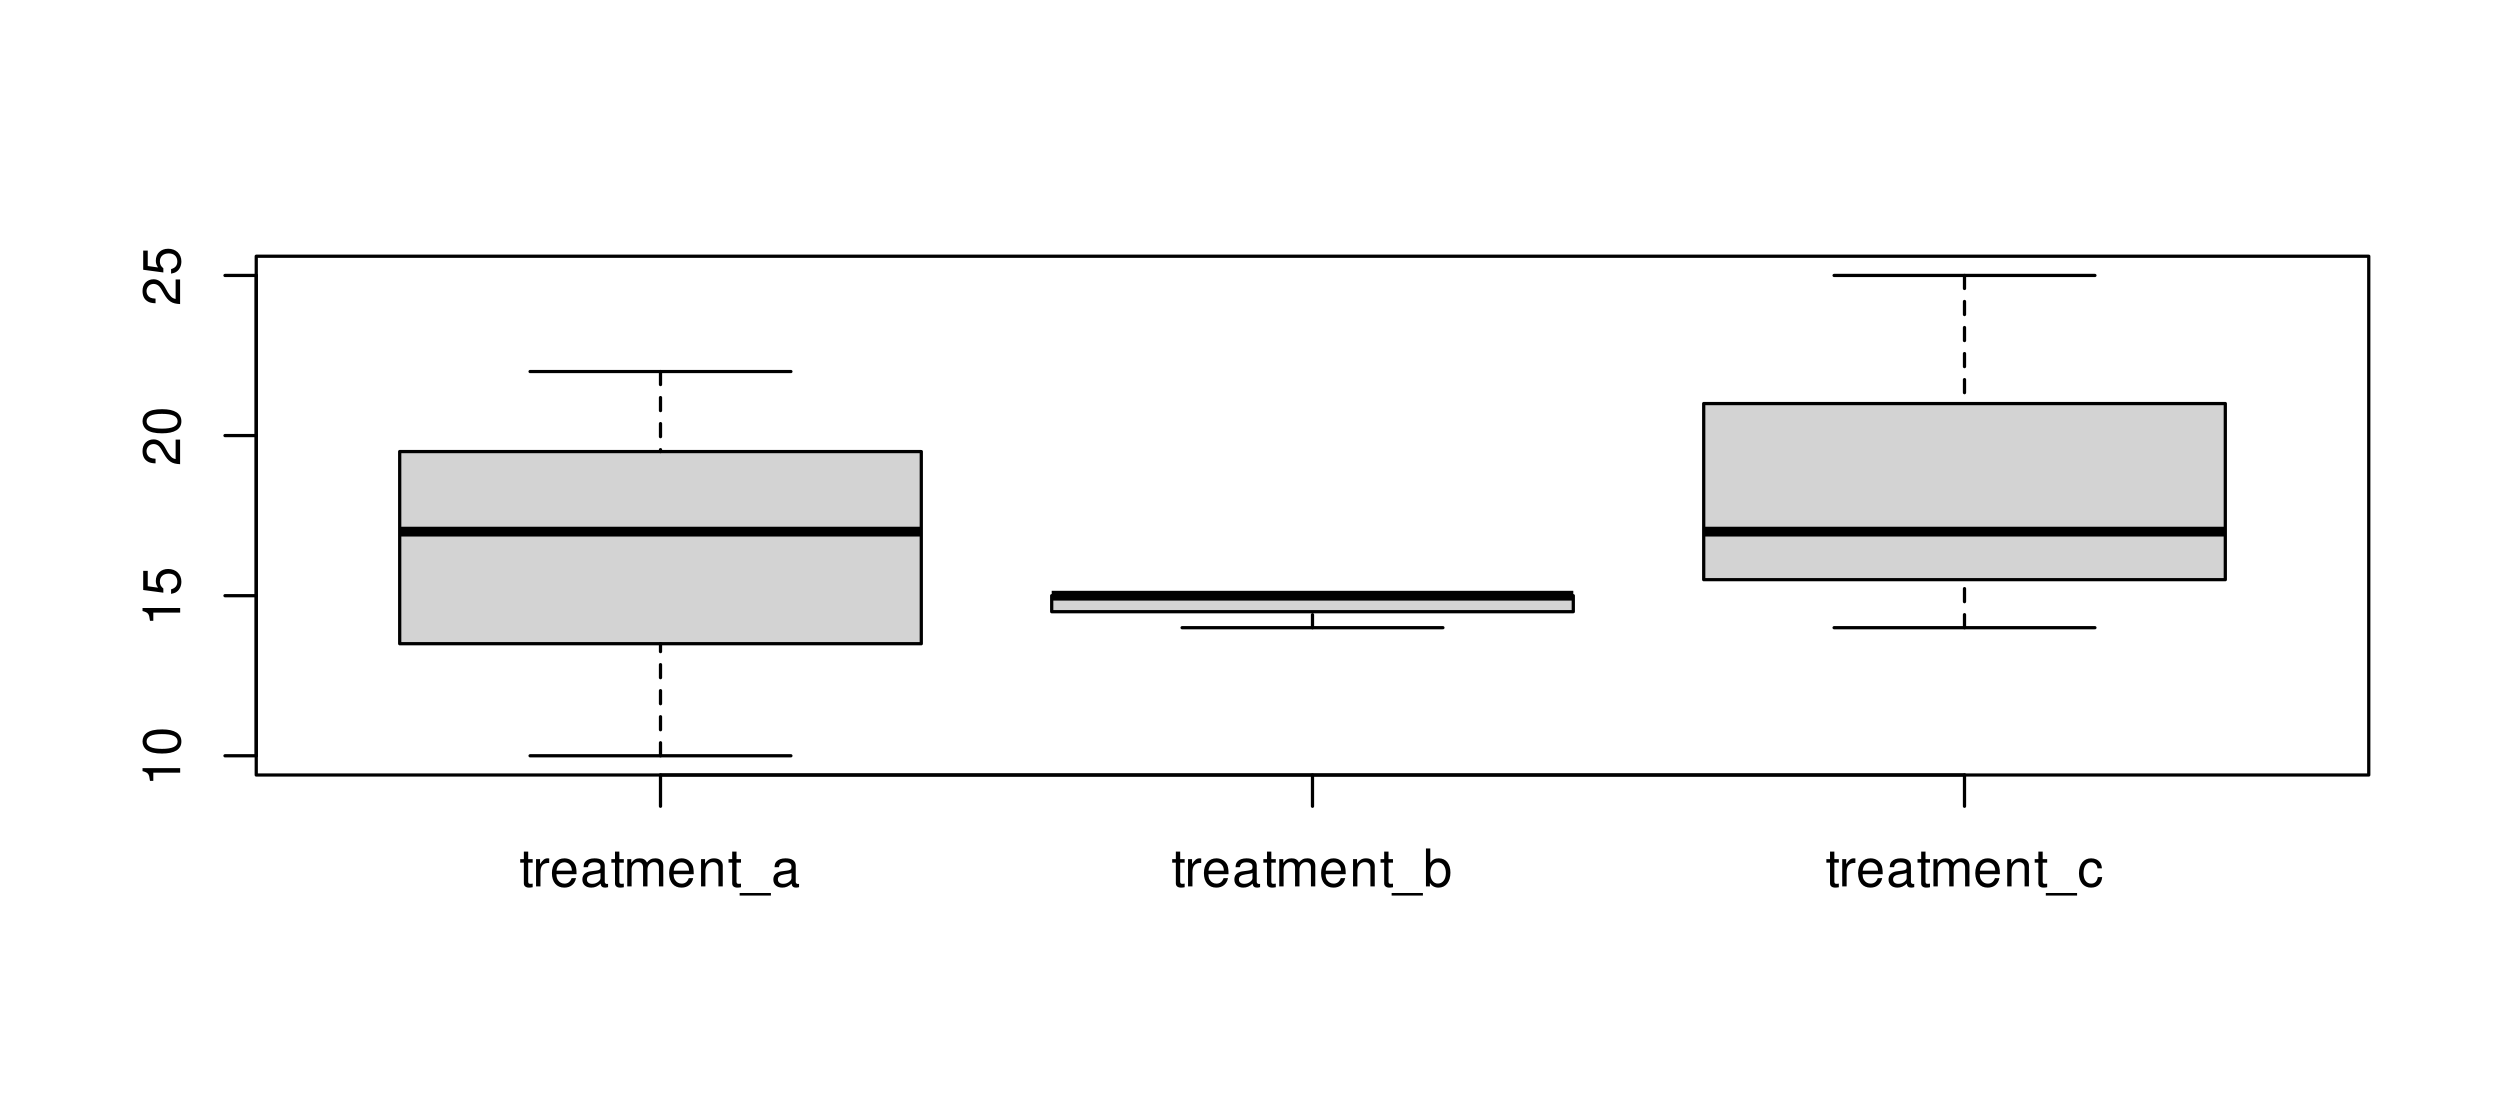
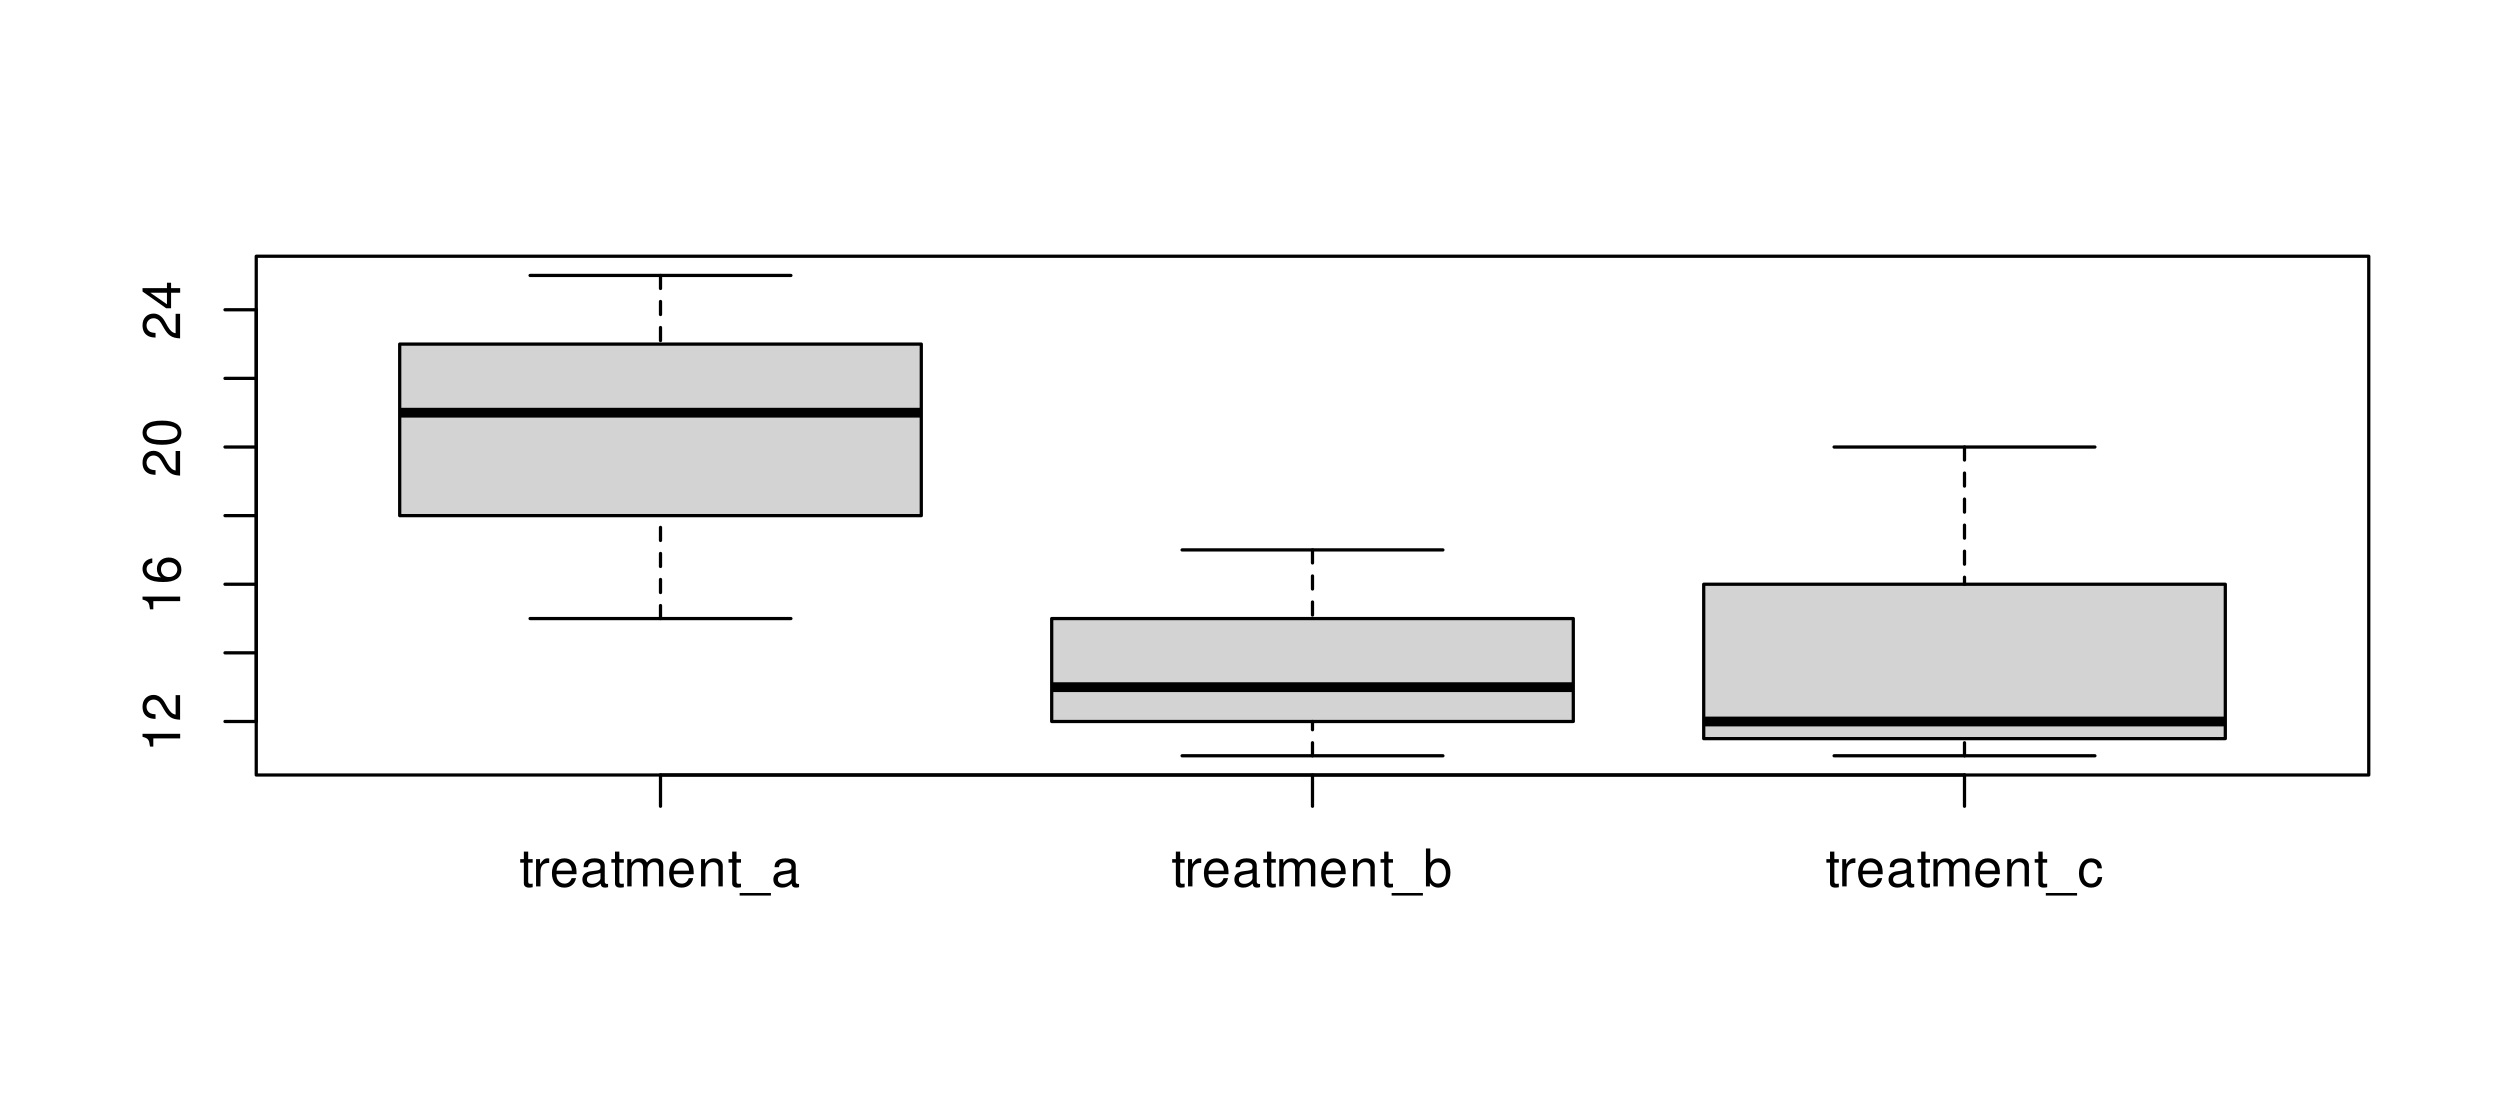
<svg xmlns="http://www.w3.org/2000/svg" xmlns:xlink="http://www.w3.org/1999/xlink" width="576pt" height="252pt" viewBox="0 0 576 252" version="1.1">
  <defs>
    <g>
      <symbol overflow="visible" id="glyph0-0">
        <path style="stroke:none;" d="" />
      </symbol>
      <symbol overflow="visible" id="glyph0-1">
        <path style="stroke:none;" d="M 3.047 -6.281 L 2.016 -6.281 L 2.016 -8.016 L 1.016 -8.016 L 1.016 -6.281 L 0.172 -6.281 L 0.172 -5.469 L 1.016 -5.469 L 1.016 -0.719 C 1.016 -0.078 1.453 0.281 2.234 0.281 C 2.5 0.281 2.719 0.25 3.047 0.188 L 3.047 -0.641 C 2.906 -0.609 2.766 -0.594 2.562 -0.594 C 2.141 -0.594 2.016 -0.719 2.016 -1.156 L 2.016 -5.469 L 3.047 -5.469 Z M 3.047 -6.281 " />
      </symbol>
      <symbol overflow="visible" id="glyph0-2">
        <path style="stroke:none;" d="M 0.828 -6.281 L 0.828 0 L 1.844 0 L 1.844 -3.266 C 1.844 -4.781 2.469 -5.453 3.859 -5.406 L 3.859 -6.438 C 3.688 -6.453 3.594 -6.469 3.469 -6.469 C 2.812 -6.469 2.328 -6.078 1.75 -5.141 L 1.75 -6.281 Z M 0.828 -6.281 " />
      </symbol>
      <symbol overflow="visible" id="glyph0-3">
        <path style="stroke:none;" d="M 6.156 -2.812 C 6.156 -3.766 6.078 -4.344 5.906 -4.812 C 5.5 -5.844 4.531 -6.469 3.359 -6.469 C 1.609 -6.469 0.484 -5.141 0.484 -3.062 C 0.484 -0.984 1.562 0.281 3.344 0.281 C 4.781 0.281 5.766 -0.547 6.031 -1.906 L 5.016 -1.906 C 4.734 -1.078 4.172 -0.641 3.375 -0.641 C 2.734 -0.641 2.203 -0.938 1.859 -1.469 C 1.625 -1.828 1.531 -2.188 1.531 -2.812 Z M 1.547 -3.625 C 1.625 -4.781 2.344 -5.547 3.344 -5.547 C 4.375 -5.547 5.078 -4.75 5.078 -3.625 Z M 1.547 -3.625 " />
      </symbol>
      <symbol overflow="visible" id="glyph0-4">
        <path style="stroke:none;" d="M 6.422 -0.594 C 6.312 -0.562 6.266 -0.562 6.203 -0.562 C 5.859 -0.562 5.656 -0.75 5.656 -1.062 L 5.656 -4.75 C 5.656 -5.875 4.844 -6.469 3.297 -6.469 C 2.375 -6.469 1.641 -6.203 1.219 -5.734 C 0.922 -5.406 0.797 -5.047 0.781 -4.422 L 1.781 -4.422 C 1.875 -5.203 2.328 -5.547 3.266 -5.547 C 4.172 -5.547 4.672 -5.203 4.672 -4.609 L 4.672 -4.344 C 4.656 -3.906 4.438 -3.75 3.625 -3.641 C 2.203 -3.469 1.984 -3.422 1.609 -3.266 C 0.875 -2.953 0.5 -2.406 0.5 -1.578 C 0.5 -0.438 1.297 0.281 2.562 0.281 C 3.359 0.281 4 0 4.703 -0.641 C 4.781 0 5.094 0.281 5.734 0.281 C 5.953 0.281 6.078 0.25 6.422 0.172 Z M 4.672 -1.984 C 4.672 -1.641 4.578 -1.438 4.266 -1.156 C 3.859 -0.797 3.375 -0.594 2.781 -0.594 C 2 -0.594 1.547 -0.969 1.547 -1.609 C 1.547 -2.266 1.984 -2.609 3.062 -2.766 C 4.125 -2.906 4.328 -2.953 4.672 -3.109 Z M 4.672 -1.984 " />
      </symbol>
      <symbol overflow="visible" id="glyph0-5">
        <path style="stroke:none;" d="M 0.844 -6.281 L 0.844 0 L 1.844 0 L 1.844 -3.953 C 1.844 -4.859 2.516 -5.594 3.328 -5.594 C 4.062 -5.594 4.484 -5.141 4.484 -4.328 L 4.484 0 L 5.5 0 L 5.5 -3.953 C 5.5 -4.859 6.156 -5.594 6.969 -5.594 C 7.703 -5.594 8.141 -5.125 8.141 -4.328 L 8.141 0 L 9.141 0 L 9.141 -4.719 C 9.141 -5.844 8.5 -6.469 7.312 -6.469 C 6.484 -6.469 5.969 -6.219 5.391 -5.516 C 5.016 -6.188 4.516 -6.469 3.703 -6.469 C 2.859 -6.469 2.297 -6.156 1.766 -5.406 L 1.766 -6.281 Z M 0.844 -6.281 " />
      </symbol>
      <symbol overflow="visible" id="glyph0-6">
        <path style="stroke:none;" d="M 0.844 -6.281 L 0.844 0 L 1.844 0 L 1.844 -3.469 C 1.844 -4.75 2.516 -5.594 3.547 -5.594 C 4.344 -5.594 4.844 -5.109 4.844 -4.359 L 4.844 0 L 5.844 0 L 5.844 -4.75 C 5.844 -5.797 5.062 -6.469 3.859 -6.469 C 2.922 -6.469 2.312 -6.109 1.766 -5.234 L 1.766 -6.281 Z M 0.844 -6.281 " />
      </symbol>
      <symbol overflow="visible" id="glyph0-7">
        <path style="stroke:none;" d="M 6.938 1.516 L -0.266 1.516 L -0.266 2.109 L 6.938 2.109 Z M 6.938 1.516 " />
      </symbol>
      <symbol overflow="visible" id="glyph0-8">
        <path style="stroke:none;" d="M 0.641 -8.75 L 0.641 0 L 1.547 0 L 1.547 -0.797 C 2.031 -0.078 2.656 0.281 3.547 0.281 C 5.203 0.281 6.281 -1.078 6.281 -3.172 C 6.281 -5.203 5.25 -6.469 3.594 -6.469 C 2.719 -6.469 2.109 -6.141 1.641 -5.438 L 1.641 -8.75 Z M 3.391 -5.531 C 4.516 -5.531 5.234 -4.562 5.234 -3.062 C 5.234 -1.625 4.484 -0.656 3.391 -0.656 C 2.328 -0.656 1.641 -1.625 1.641 -3.094 C 1.641 -4.578 2.328 -5.531 3.391 -5.531 Z M 3.391 -5.531 " />
      </symbol>
      <symbol overflow="visible" id="glyph0-9">
        <path style="stroke:none;" d="M 5.656 -4.172 C 5.609 -4.781 5.469 -5.188 5.234 -5.531 C 4.797 -6.125 4.047 -6.469 3.172 -6.469 C 1.469 -6.469 0.375 -5.125 0.375 -3.031 C 0.375 -1.016 1.453 0.281 3.156 0.281 C 4.656 0.281 5.609 -0.625 5.719 -2.156 L 4.719 -2.156 C 4.547 -1.156 4.031 -0.641 3.188 -0.641 C 2.078 -0.641 1.422 -1.547 1.422 -3.031 C 1.422 -4.609 2.062 -5.547 3.156 -5.547 C 4 -5.547 4.531 -5.047 4.641 -4.172 Z M 5.656 -4.172 " />
      </symbol>
      <symbol overflow="visible" id="glyph1-0">
        <path style="stroke:none;" d="" />
      </symbol>
      <symbol overflow="visible" id="glyph1-1">
        <path style="stroke:none;" d="M -6.188 -3.109 L 0 -3.109 L 0 -4.156 L -8.672 -4.156 L -8.672 -3.469 C -7.344 -3.094 -7.156 -2.859 -6.953 -1.219 L -6.188 -1.219 Z M -6.188 -3.109 " />
      </symbol>
      <symbol overflow="visible" id="glyph1-2">
+         <path style="stroke:none;" d="M -1.047 -6.078 L -1.047 -1.594 C -1.766 -1.703 -2.219 -2.094 -2.859 -3.125 L -3.531 -4.328 C -4.188 -5.516 -5.078 -6.125 -6.141 -6.125 C -6.859 -6.125 -7.531 -5.844 -8 -5.344 C -8.453 -4.844 -8.672 -4.219 -8.672 -3.406 C -8.672 -2.328 -8.297 -1.531 -7.547 -1.062 C -7.094 -0.75 -6.547 -0.625 -5.672 -0.594 L -5.672 -1.656 C -6.266 -1.688 -6.609 -1.766 -6.906 -1.906 C -7.422 -2.188 -7.75 -2.734 -7.75 -3.375 C -7.75 -4.328 -7.062 -5.047 -6.125 -5.047 C -5.422 -5.047 -4.828 -4.656 -4.391 -3.906 L -3.75 -2.797 C -2.719 -1.016 -1.906 -0.5 -0.016 -0.406 L -0.016 -6.078 Z M -1.047 -6.078 " />
+       </symbol>
+       <symbol overflow="visible" id="glyph1-3">
+         <path style="stroke:none;" d="M -6.422 -5.969 C -7.844 -5.766 -8.672 -4.859 -8.672 -3.562 C -8.672 -2.625 -8.219 -1.781 -7.438 -1.281 C -6.594 -0.75 -5.531 -0.516 -3.953 -0.516 C -2.5 -0.516 -1.578 -0.719 -0.797 -1.234 C -0.094 -1.688 0.281 -2.438 0.281 -3.375 C 0.281 -4.984 -0.938 -6.156 -2.625 -6.156 C -4.219 -6.156 -5.359 -5.078 -5.359 -3.547 C -5.359 -2.719 -5.047 -2.047 -4.406 -1.594 C -6.547 -1.609 -7.734 -2.281 -7.734 -3.484 C -7.734 -4.234 -7.266 -4.75 -6.422 -4.922 Z M -4.422 -3.422 C -4.422 -4.438 -3.703 -5.078 -2.547 -5.078 C -1.453 -5.078 -0.656 -4.359 -0.656 -3.391 C -0.656 -2.406 -1.484 -1.656 -2.594 -1.656 C -3.672 -1.656 -4.422 -2.375 -4.422 -3.422 Z M -4.422 -3.422 " />
+       </symbol>
+       <symbol overflow="visible" id="glyph1-4">
        <path style="stroke:none;" d="M -8.672 -3.297 C -8.672 -2.516 -8.312 -1.781 -7.734 -1.344 C -6.953 -0.797 -5.812 -0.516 -4.203 -0.516 C -1.266 -0.516 0.281 -1.469 0.281 -3.297 C 0.281 -5.094 -1.266 -6.078 -4.125 -6.078 C -5.812 -6.078 -6.938 -5.812 -7.734 -5.25 C -8.328 -4.812 -8.672 -4.109 -8.672 -3.297 Z M -7.734 -3.297 C -7.734 -4.438 -6.578 -5 -4.219 -5 C -1.75 -5 -0.594 -4.453 -0.594 -3.281 C -0.594 -2.156 -1.797 -1.594 -4.188 -1.594 C -6.578 -1.594 -7.734 -2.156 -7.734 -3.297 Z M -7.734 -3.297 " />
      </symbol>
-       <symbol overflow="visible" id="glyph1-3">
-         <path style="stroke:none;" d="M -8.516 -5.719 L -8.516 -1.312 L -3.875 -0.688 L -3.875 -1.656 C -4.469 -2.141 -4.672 -2.562 -4.672 -3.234 C -4.672 -4.375 -3.891 -5.078 -2.625 -5.078 C -1.406 -5.078 -0.656 -4.375 -0.656 -3.219 C -0.656 -2.297 -1.125 -1.734 -2.094 -1.469 L -2.094 -0.422 C -1.391 -0.562 -1.062 -0.688 -0.75 -0.938 C -0.094 -1.422 0.281 -2.281 0.281 -3.234 C 0.281 -4.953 -0.969 -6.156 -2.766 -6.156 C -4.453 -6.156 -5.609 -5.047 -5.609 -3.406 C -5.609 -2.812 -5.453 -2.328 -5.094 -1.844 L -7.469 -2.172 L -7.469 -5.719 Z M -8.516 -5.719 " />
-       </symbol>
-       <symbol overflow="visible" id="glyph1-4">
-         <path style="stroke:none;" d="M -1.047 -6.078 L -1.047 -1.594 C -1.766 -1.703 -2.219 -2.094 -2.859 -3.125 L -3.531 -4.328 C -4.188 -5.516 -5.078 -6.125 -6.141 -6.125 C -6.859 -6.125 -7.531 -5.844 -8 -5.344 C -8.453 -4.844 -8.672 -4.219 -8.672 -3.406 C -8.672 -2.328 -8.297 -1.531 -7.547 -1.062 C -7.094 -0.75 -6.547 -0.625 -5.672 -0.594 L -5.672 -1.656 C -6.266 -1.688 -6.609 -1.766 -6.906 -1.906 C -7.422 -2.188 -7.75 -2.734 -7.75 -3.375 C -7.75 -4.328 -7.062 -5.047 -6.125 -5.047 C -5.422 -5.047 -4.828 -4.656 -4.391 -3.906 L -3.75 -2.797 C -2.719 -1.016 -1.906 -0.5 -0.016 -0.406 L -0.016 -6.078 Z M -1.047 -6.078 " />
+       <symbol overflow="visible" id="glyph1-5">
+         <path style="stroke:none;" d="M -2.094 -3.922 L 0 -3.922 L 0 -4.984 L -2.094 -4.984 L -2.094 -6.234 L -3.047 -6.234 L -3.047 -4.984 L -8.672 -4.984 L -8.672 -4.203 L -3.219 -0.344 L -2.094 -0.344 Z M -3.047 -3.922 L -3.047 -1.266 L -6.875 -3.922 Z M -3.047 -3.922 " />
      </symbol>
    </g>
  </defs>
  <g id="surface121">
    <rect x="0" y="0" width="576" height="252" style="fill:rgb(100%,100%,100%);fill-opacity:1;stroke:none;" />
-     <path style=" stroke:none;fill-rule:nonzero;fill:rgb(82.745%,82.745%,82.745%);fill-opacity:1;" d="M 92.09 148.312 L 212.266 148.312 L 212.266 104.043 L 92.09 104.043 Z M 92.09 148.312 " />
-     <path style="fill:none;stroke-width:2.25;stroke-linecap:butt;stroke-linejoin:round;stroke:rgb(0%,0%,0%);stroke-opacity:1;stroke-miterlimit:10;" d="M 92.09 122.488 L 212.266 122.488 " />
-     <path style="fill:none;stroke-width:0.75;stroke-linecap:round;stroke-linejoin:round;stroke:rgb(0%,0%,0%);stroke-opacity:1;stroke-dasharray:3,3;stroke-miterlimit:10;" d="M 152.18 174.133 L 152.18 148.312 " />
-     <path style="fill:none;stroke-width:0.75;stroke-linecap:round;stroke-linejoin:round;stroke:rgb(0%,0%,0%);stroke-opacity:1;stroke-dasharray:3,3;stroke-miterlimit:10;" d="M 152.18 85.602 L 152.18 104.043 " />
-     <path style="fill:none;stroke-width:0.75;stroke-linecap:round;stroke-linejoin:round;stroke:rgb(0%,0%,0%);stroke-opacity:1;stroke-miterlimit:10;" d="M 122.133 174.133 L 182.223 174.133 " />
-     <path style="fill:none;stroke-width:0.75;stroke-linecap:round;stroke-linejoin:round;stroke:rgb(0%,0%,0%);stroke-opacity:1;stroke-miterlimit:10;" d="M 122.133 85.602 L 182.223 85.602 " />
-     <path style="fill:none;stroke-width:0.75;stroke-linecap:round;stroke-linejoin:round;stroke:rgb(0%,0%,0%);stroke-opacity:1;stroke-miterlimit:10;" d="M 92.09 148.312 L 212.266 148.312 L 212.266 104.043 L 92.09 104.043 Z M 92.09 148.312 " />
-     <path style=" stroke:none;fill-rule:nonzero;fill:rgb(82.745%,82.745%,82.745%);fill-opacity:1;" d="M 242.312 140.934 L 362.488 140.934 L 362.488 137.246 L 242.312 137.246 Z M 242.312 140.934 " />
-     <path style="fill:none;stroke-width:2.25;stroke-linecap:butt;stroke-linejoin:round;stroke:rgb(0%,0%,0%);stroke-opacity:1;stroke-miterlimit:10;" d="M 242.312 137.246 L 362.488 137.246 " />
-     <path style="fill:none;stroke-width:0.75;stroke-linecap:round;stroke-linejoin:round;stroke:rgb(0%,0%,0%);stroke-opacity:1;stroke-dasharray:3,3;stroke-miterlimit:10;" d="M 302.398 144.621 L 302.398 140.934 " />
-     <path style="fill:none;stroke-width:0.75;stroke-linecap:round;stroke-linejoin:round;stroke:rgb(0%,0%,0%);stroke-opacity:1;stroke-dasharray:3,3;stroke-miterlimit:10;" d="M 302.398 137.246 L 302.398 137.246 " />
-     <path style="fill:none;stroke-width:0.75;stroke-linecap:round;stroke-linejoin:round;stroke:rgb(0%,0%,0%);stroke-opacity:1;stroke-miterlimit:10;" d="M 272.355 144.621 L 332.445 144.621 " />
-     <path style="fill:none;stroke-width:0.75;stroke-linecap:round;stroke-linejoin:round;stroke:rgb(0%,0%,0%);stroke-opacity:1;stroke-miterlimit:10;" d="M 272.355 137.246 L 332.445 137.246 " />
-     <path style="fill:none;stroke-width:0.75;stroke-linecap:round;stroke-linejoin:round;stroke:rgb(0%,0%,0%);stroke-opacity:1;stroke-miterlimit:10;" d="M 242.312 140.934 L 362.488 140.934 L 362.488 137.246 L 242.312 137.246 Z M 242.312 140.934 " />
-     <path style=" stroke:none;fill-rule:nonzero;fill:rgb(82.745%,82.745%,82.745%);fill-opacity:1;" d="M 392.535 133.555 L 512.711 133.555 L 512.711 92.977 L 392.535 92.977 Z M 392.535 133.555 " />
-     <path style="fill:none;stroke-width:2.25;stroke-linecap:butt;stroke-linejoin:round;stroke:rgb(0%,0%,0%);stroke-opacity:1;stroke-miterlimit:10;" d="M 392.535 122.488 L 512.711 122.488 " />
-     <path style="fill:none;stroke-width:0.75;stroke-linecap:round;stroke-linejoin:round;stroke:rgb(0%,0%,0%);stroke-opacity:1;stroke-dasharray:3,3;stroke-miterlimit:10;" d="M 452.621 144.621 L 452.621 133.555 " />
-     <path style="fill:none;stroke-width:0.75;stroke-linecap:round;stroke-linejoin:round;stroke:rgb(0%,0%,0%);stroke-opacity:1;stroke-dasharray:3,3;stroke-miterlimit:10;" d="M 452.621 63.465 L 452.621 92.977 " />
-     <path style="fill:none;stroke-width:0.75;stroke-linecap:round;stroke-linejoin:round;stroke:rgb(0%,0%,0%);stroke-opacity:1;stroke-miterlimit:10;" d="M 422.578 144.621 L 482.668 144.621 " />
-     <path style="fill:none;stroke-width:0.75;stroke-linecap:round;stroke-linejoin:round;stroke:rgb(0%,0%,0%);stroke-opacity:1;stroke-miterlimit:10;" d="M 422.578 63.465 L 482.668 63.465 " />
-     <path style="fill:none;stroke-width:0.75;stroke-linecap:round;stroke-linejoin:round;stroke:rgb(0%,0%,0%);stroke-opacity:1;stroke-miterlimit:10;" d="M 392.535 133.555 L 512.711 133.555 L 512.711 92.977 L 392.535 92.977 Z M 392.535 133.555 " />
+     <path style=" stroke:none;fill-rule:nonzero;fill:rgb(82.745%,82.745%,82.745%);fill-opacity:1;" d="M 92.09 118.801 L 212.266 118.801 L 212.266 79.277 L 92.09 79.277 Z M 92.09 118.801 " />
+     <path style="fill:none;stroke-width:2.25;stroke-linecap:butt;stroke-linejoin:round;stroke:rgb(0%,0%,0%);stroke-opacity:1;stroke-miterlimit:10;" d="M 92.09 95.086 L 212.266 95.086 " />
+     <path style="fill:none;stroke-width:0.75;stroke-linecap:round;stroke-linejoin:round;stroke:rgb(0%,0%,0%);stroke-opacity:1;stroke-dasharray:3,3;stroke-miterlimit:10;" d="M 152.18 142.516 L 152.18 118.801 " />
+     <path style="fill:none;stroke-width:0.75;stroke-linecap:round;stroke-linejoin:round;stroke:rgb(0%,0%,0%);stroke-opacity:1;stroke-dasharray:3,3;stroke-miterlimit:10;" d="M 152.18 63.465 L 152.18 79.277 " />
+     <path style="fill:none;stroke-width:0.75;stroke-linecap:round;stroke-linejoin:round;stroke:rgb(0%,0%,0%);stroke-opacity:1;stroke-miterlimit:10;" d="M 122.133 142.516 L 182.223 142.516 " />
+     <path style="fill:none;stroke-width:0.75;stroke-linecap:round;stroke-linejoin:round;stroke:rgb(0%,0%,0%);stroke-opacity:1;stroke-miterlimit:10;" d="M 122.133 63.465 L 182.223 63.465 " />
+     <path style="fill:none;stroke-width:0.75;stroke-linecap:round;stroke-linejoin:round;stroke:rgb(0%,0%,0%);stroke-opacity:1;stroke-miterlimit:10;" d="M 92.09 118.801 L 212.266 118.801 L 212.266 79.277 L 92.09 79.277 Z M 92.09 118.801 " />
+     <path style=" stroke:none;fill-rule:nonzero;fill:rgb(82.745%,82.745%,82.745%);fill-opacity:1;" d="M 242.312 166.23 L 362.488 166.23 L 362.488 142.516 L 242.312 142.516 Z M 242.312 166.23 " />
+     <path style="fill:none;stroke-width:2.25;stroke-linecap:butt;stroke-linejoin:round;stroke:rgb(0%,0%,0%);stroke-opacity:1;stroke-miterlimit:10;" d="M 242.312 158.324 L 362.488 158.324 " />
+     <path style="fill:none;stroke-width:0.75;stroke-linecap:round;stroke-linejoin:round;stroke:rgb(0%,0%,0%);stroke-opacity:1;stroke-dasharray:3,3;stroke-miterlimit:10;" d="M 302.398 174.133 L 302.398 166.23 " />
+     <path style="fill:none;stroke-width:0.75;stroke-linecap:round;stroke-linejoin:round;stroke:rgb(0%,0%,0%);stroke-opacity:1;stroke-dasharray:3,3;stroke-miterlimit:10;" d="M 302.398 126.703 L 302.398 142.516 " />
+     <path style="fill:none;stroke-width:0.75;stroke-linecap:round;stroke-linejoin:round;stroke:rgb(0%,0%,0%);stroke-opacity:1;stroke-miterlimit:10;" d="M 272.355 174.133 L 332.445 174.133 " />
+     <path style="fill:none;stroke-width:0.75;stroke-linecap:round;stroke-linejoin:round;stroke:rgb(0%,0%,0%);stroke-opacity:1;stroke-miterlimit:10;" d="M 272.355 126.703 L 332.445 126.703 " />
+     <path style="fill:none;stroke-width:0.75;stroke-linecap:round;stroke-linejoin:round;stroke:rgb(0%,0%,0%);stroke-opacity:1;stroke-miterlimit:10;" d="M 242.312 166.23 L 362.488 166.23 L 362.488 142.516 L 242.312 142.516 Z M 242.312 166.23 " />
+     <path style=" stroke:none;fill-rule:nonzero;fill:rgb(82.745%,82.745%,82.745%);fill-opacity:1;" d="M 392.535 170.18 L 512.711 170.18 L 512.711 134.609 L 392.535 134.609 Z M 392.535 170.18 " />
+     <path style="fill:none;stroke-width:2.25;stroke-linecap:butt;stroke-linejoin:round;stroke:rgb(0%,0%,0%);stroke-opacity:1;stroke-miterlimit:10;" d="M 392.535 166.23 L 512.711 166.23 " />
+     <path style="fill:none;stroke-width:0.75;stroke-linecap:round;stroke-linejoin:round;stroke:rgb(0%,0%,0%);stroke-opacity:1;stroke-dasharray:3,3;stroke-miterlimit:10;" d="M 452.621 174.133 L 452.621 170.18 " />
+     <path style="fill:none;stroke-width:0.75;stroke-linecap:round;stroke-linejoin:round;stroke:rgb(0%,0%,0%);stroke-opacity:1;stroke-dasharray:3,3;stroke-miterlimit:10;" d="M 452.621 102.992 L 452.621 134.609 " />
+     <path style="fill:none;stroke-width:0.75;stroke-linecap:round;stroke-linejoin:round;stroke:rgb(0%,0%,0%);stroke-opacity:1;stroke-miterlimit:10;" d="M 422.578 174.133 L 482.668 174.133 " />
+     <path style="fill:none;stroke-width:0.75;stroke-linecap:round;stroke-linejoin:round;stroke:rgb(0%,0%,0%);stroke-opacity:1;stroke-miterlimit:10;" d="M 422.578 102.992 L 482.668 102.992 " />
+     <path style="fill:none;stroke-width:0.75;stroke-linecap:round;stroke-linejoin:round;stroke:rgb(0%,0%,0%);stroke-opacity:1;stroke-miterlimit:10;" d="M 392.535 170.18 L 512.711 170.18 L 512.711 134.609 L 392.535 134.609 Z M 392.535 170.18 " />
    <path style="fill:none;stroke-width:0.75;stroke-linecap:round;stroke-linejoin:round;stroke:rgb(0%,0%,0%);stroke-opacity:1;stroke-miterlimit:10;" d="M 152.18 178.559 L 452.621 178.559 " />
    <path style="fill:none;stroke-width:0.75;stroke-linecap:round;stroke-linejoin:round;stroke:rgb(0%,0%,0%);stroke-opacity:1;stroke-miterlimit:10;" d="M 152.18 178.559 L 152.18 185.762 " />
    <path style="fill:none;stroke-width:0.75;stroke-linecap:round;stroke-linejoin:round;stroke:rgb(0%,0%,0%);stroke-opacity:1;stroke-miterlimit:10;" d="M 302.398 178.559 L 302.398 185.762 " />
    <path style="fill:none;stroke-width:0.75;stroke-linecap:round;stroke-linejoin:round;stroke:rgb(0%,0%,0%);stroke-opacity:1;stroke-miterlimit:10;" d="M 452.621 178.559 L 452.621 185.762 " />
    <g style="fill:rgb(0%,0%,0%);fill-opacity:1;">
      <use xlink:href="#glyph0-1" x="119.68" y="204.229" />
      <use xlink:href="#glyph0-2" x="122.68" y="204.229" />
      <use xlink:href="#glyph0-3" x="126.68" y="204.229" />
      <use xlink:href="#glyph0-4" x="133.68" y="204.229" />
      <use xlink:href="#glyph0-1" x="140.68" y="204.229" />
      <use xlink:href="#glyph0-5" x="143.68" y="204.229" />
      <use xlink:href="#glyph0-3" x="153.68" y="204.229" />
      <use xlink:href="#glyph0-6" x="160.68" y="204.229" />
      <use xlink:href="#glyph0-1" x="167.68" y="204.229" />
      <use xlink:href="#glyph0-7" x="170.68" y="204.229" />
      <use xlink:href="#glyph0-4" x="177.68" y="204.229" />
    </g>
    <g style="fill:rgb(0%,0%,0%);fill-opacity:1;">
      <use xlink:href="#glyph0-1" x="269.898" y="204.229" />
      <use xlink:href="#glyph0-2" x="272.898" y="204.229" />
      <use xlink:href="#glyph0-3" x="276.898" y="204.229" />
      <use xlink:href="#glyph0-4" x="283.898" y="204.229" />
      <use xlink:href="#glyph0-1" x="290.898" y="204.229" />
      <use xlink:href="#glyph0-5" x="293.898" y="204.229" />
      <use xlink:href="#glyph0-3" x="303.898" y="204.229" />
      <use xlink:href="#glyph0-6" x="310.898" y="204.229" />
      <use xlink:href="#glyph0-1" x="317.898" y="204.229" />
      <use xlink:href="#glyph0-7" x="320.898" y="204.229" />
      <use xlink:href="#glyph0-8" x="327.898" y="204.229" />
    </g>
    <g style="fill:rgb(0%,0%,0%);fill-opacity:1;">
      <use xlink:href="#glyph0-1" x="420.621" y="204.229" />
      <use xlink:href="#glyph0-2" x="423.621" y="204.229" />
      <use xlink:href="#glyph0-3" x="427.621" y="204.229" />
      <use xlink:href="#glyph0-4" x="434.621" y="204.229" />
      <use xlink:href="#glyph0-1" x="441.621" y="204.229" />
      <use xlink:href="#glyph0-5" x="444.621" y="204.229" />
      <use xlink:href="#glyph0-3" x="454.621" y="204.229" />
      <use xlink:href="#glyph0-6" x="461.621" y="204.229" />
      <use xlink:href="#glyph0-1" x="468.621" y="204.229" />
      <use xlink:href="#glyph0-7" x="471.621" y="204.229" />
      <use xlink:href="#glyph0-9" x="478.621" y="204.229" />
    </g>
-     <path style="fill:none;stroke-width:0.75;stroke-linecap:round;stroke-linejoin:round;stroke:rgb(0%,0%,0%);stroke-opacity:1;stroke-miterlimit:10;" d="M 59.039 174.133 L 59.039 63.465 " />
-     <path style="fill:none;stroke-width:0.75;stroke-linecap:round;stroke-linejoin:round;stroke:rgb(0%,0%,0%);stroke-opacity:1;stroke-miterlimit:10;" d="M 59.039 174.133 L 51.84 174.133 " />
-     <path style="fill:none;stroke-width:0.75;stroke-linecap:round;stroke-linejoin:round;stroke:rgb(0%,0%,0%);stroke-opacity:1;stroke-miterlimit:10;" d="M 59.039 137.246 L 51.84 137.246 " />
-     <path style="fill:none;stroke-width:0.75;stroke-linecap:round;stroke-linejoin:round;stroke:rgb(0%,0%,0%);stroke-opacity:1;stroke-miterlimit:10;" d="M 59.039 100.355 L 51.84 100.355 " />
-     <path style="fill:none;stroke-width:0.75;stroke-linecap:round;stroke-linejoin:round;stroke:rgb(0%,0%,0%);stroke-opacity:1;stroke-miterlimit:10;" d="M 59.039 63.465 L 51.84 63.465 " />
+     <path style="fill:none;stroke-width:0.75;stroke-linecap:round;stroke-linejoin:round;stroke:rgb(0%,0%,0%);stroke-opacity:1;stroke-miterlimit:10;" d="M 59.039 166.23 L 59.039 71.371 " />
+     <path style="fill:none;stroke-width:0.75;stroke-linecap:round;stroke-linejoin:round;stroke:rgb(0%,0%,0%);stroke-opacity:1;stroke-miterlimit:10;" d="M 59.039 166.23 L 51.84 166.23 " />
+     <path style="fill:none;stroke-width:0.75;stroke-linecap:round;stroke-linejoin:round;stroke:rgb(0%,0%,0%);stroke-opacity:1;stroke-miterlimit:10;" d="M 59.039 150.418 L 51.84 150.418 " />
+     <path style="fill:none;stroke-width:0.75;stroke-linecap:round;stroke-linejoin:round;stroke:rgb(0%,0%,0%);stroke-opacity:1;stroke-miterlimit:10;" d="M 59.039 134.609 L 51.84 134.609 " />
+     <path style="fill:none;stroke-width:0.75;stroke-linecap:round;stroke-linejoin:round;stroke:rgb(0%,0%,0%);stroke-opacity:1;stroke-miterlimit:10;" d="M 59.039 118.801 L 51.84 118.801 " />
+     <path style="fill:none;stroke-width:0.75;stroke-linecap:round;stroke-linejoin:round;stroke:rgb(0%,0%,0%);stroke-opacity:1;stroke-miterlimit:10;" d="M 59.039 102.992 L 51.84 102.992 " />
+     <path style="fill:none;stroke-width:0.75;stroke-linecap:round;stroke-linejoin:round;stroke:rgb(0%,0%,0%);stroke-opacity:1;stroke-miterlimit:10;" d="M 59.039 87.18 L 51.84 87.18 " />
+     <path style="fill:none;stroke-width:0.75;stroke-linecap:round;stroke-linejoin:round;stroke:rgb(0%,0%,0%);stroke-opacity:1;stroke-miterlimit:10;" d="M 59.039 71.371 L 51.84 71.371 " />
    <g style="fill:rgb(0%,0%,0%);fill-opacity:1;">
-       <use xlink:href="#glyph1-1" x="41.51" y="181.133" />
-       <use xlink:href="#glyph1-2" x="41.51" y="174.133" />
+       <use xlink:href="#glyph1-1" x="41.51" y="173.23" />
+       <use xlink:href="#glyph1-2" x="41.51" y="166.23" />
    </g>
    <g style="fill:rgb(0%,0%,0%);fill-opacity:1;">
-       <use xlink:href="#glyph1-1" x="41.51" y="144.246" />
-       <use xlink:href="#glyph1-3" x="41.51" y="137.246" />
+       <use xlink:href="#glyph1-1" x="41.51" y="141.609" />
+       <use xlink:href="#glyph1-3" x="41.51" y="134.609" />
    </g>
    <g style="fill:rgb(0%,0%,0%);fill-opacity:1;">
-       <use xlink:href="#glyph1-4" x="41.51" y="107.355" />
-       <use xlink:href="#glyph1-2" x="41.51" y="100.355" />
+       <use xlink:href="#glyph1-2" x="41.51" y="109.992" />
+       <use xlink:href="#glyph1-4" x="41.51" y="102.992" />
    </g>
    <g style="fill:rgb(0%,0%,0%);fill-opacity:1;">
-       <use xlink:href="#glyph1-4" x="41.51" y="70.465" />
-       <use xlink:href="#glyph1-3" x="41.51" y="63.465" />
+       <use xlink:href="#glyph1-2" x="41.51" y="78.371" />
+       <use xlink:href="#glyph1-5" x="41.51" y="71.371" />
    </g>
    <path style="fill:none;stroke-width:0.75;stroke-linecap:round;stroke-linejoin:round;stroke:rgb(0%,0%,0%);stroke-opacity:1;stroke-miterlimit:10;" d="M 59.039 178.559 L 545.762 178.559 L 545.762 59.039 L 59.039 59.039 Z M 59.039 178.559 " />
  </g>
</svg>
